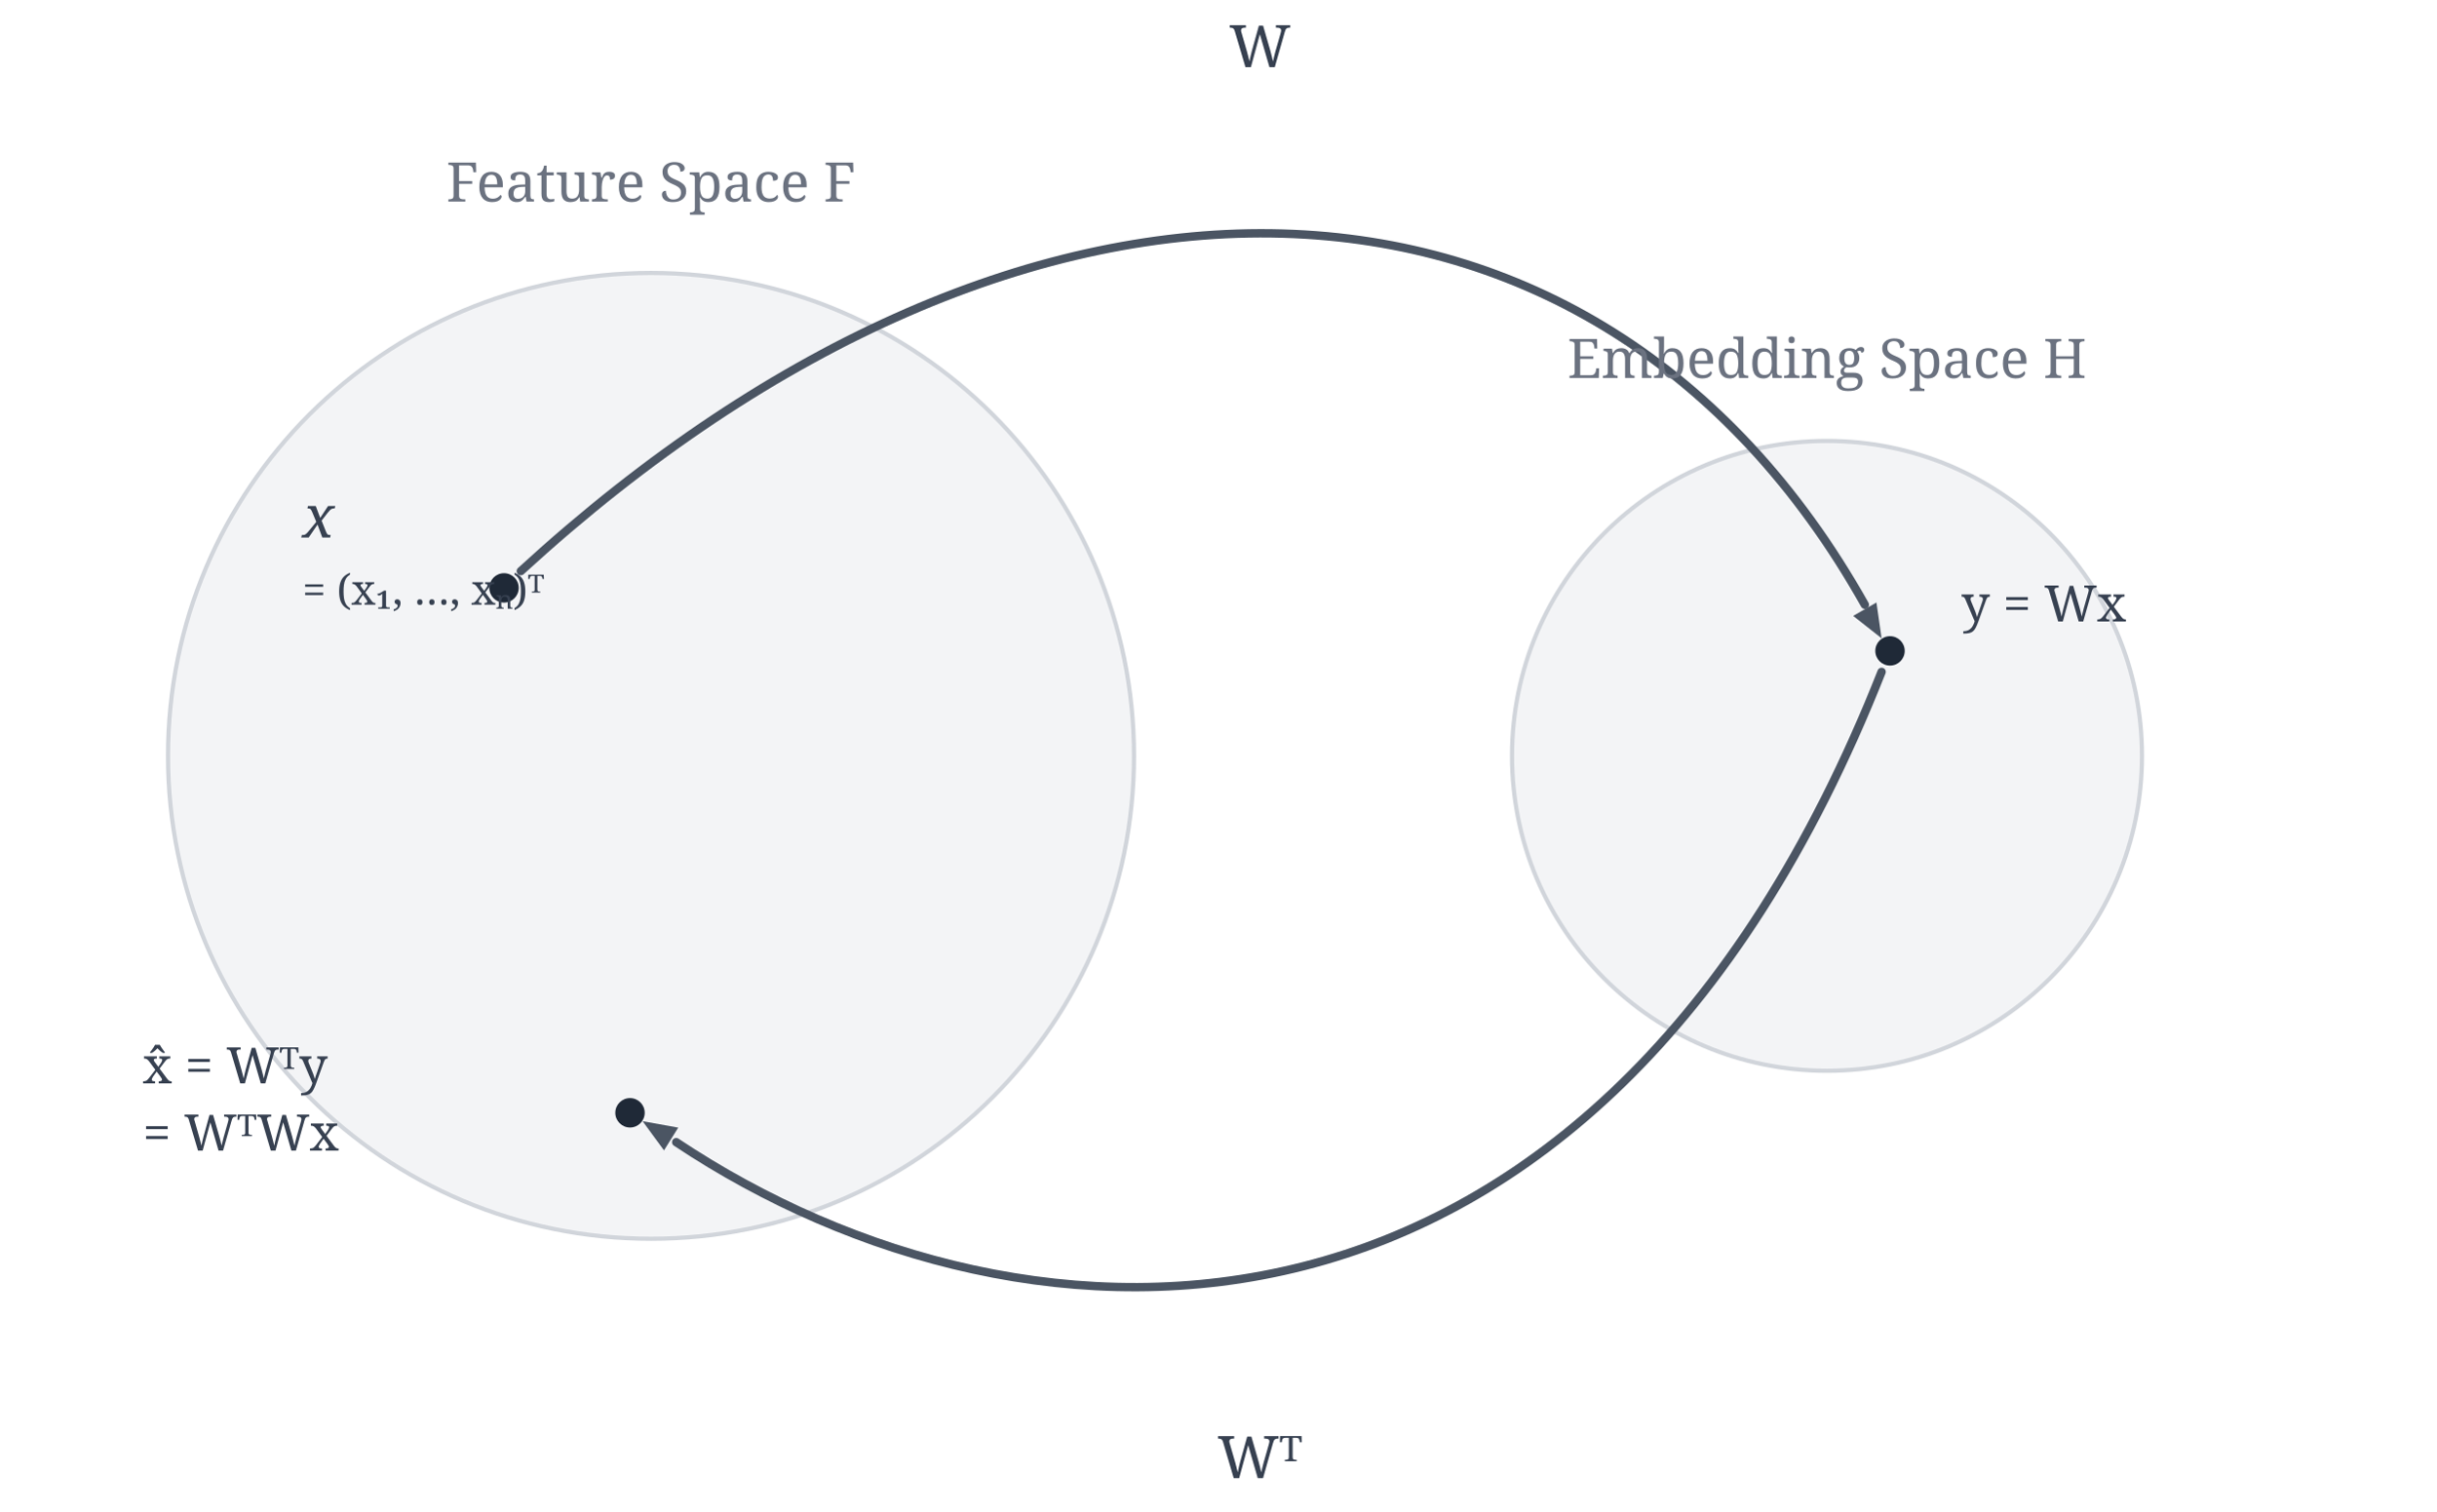
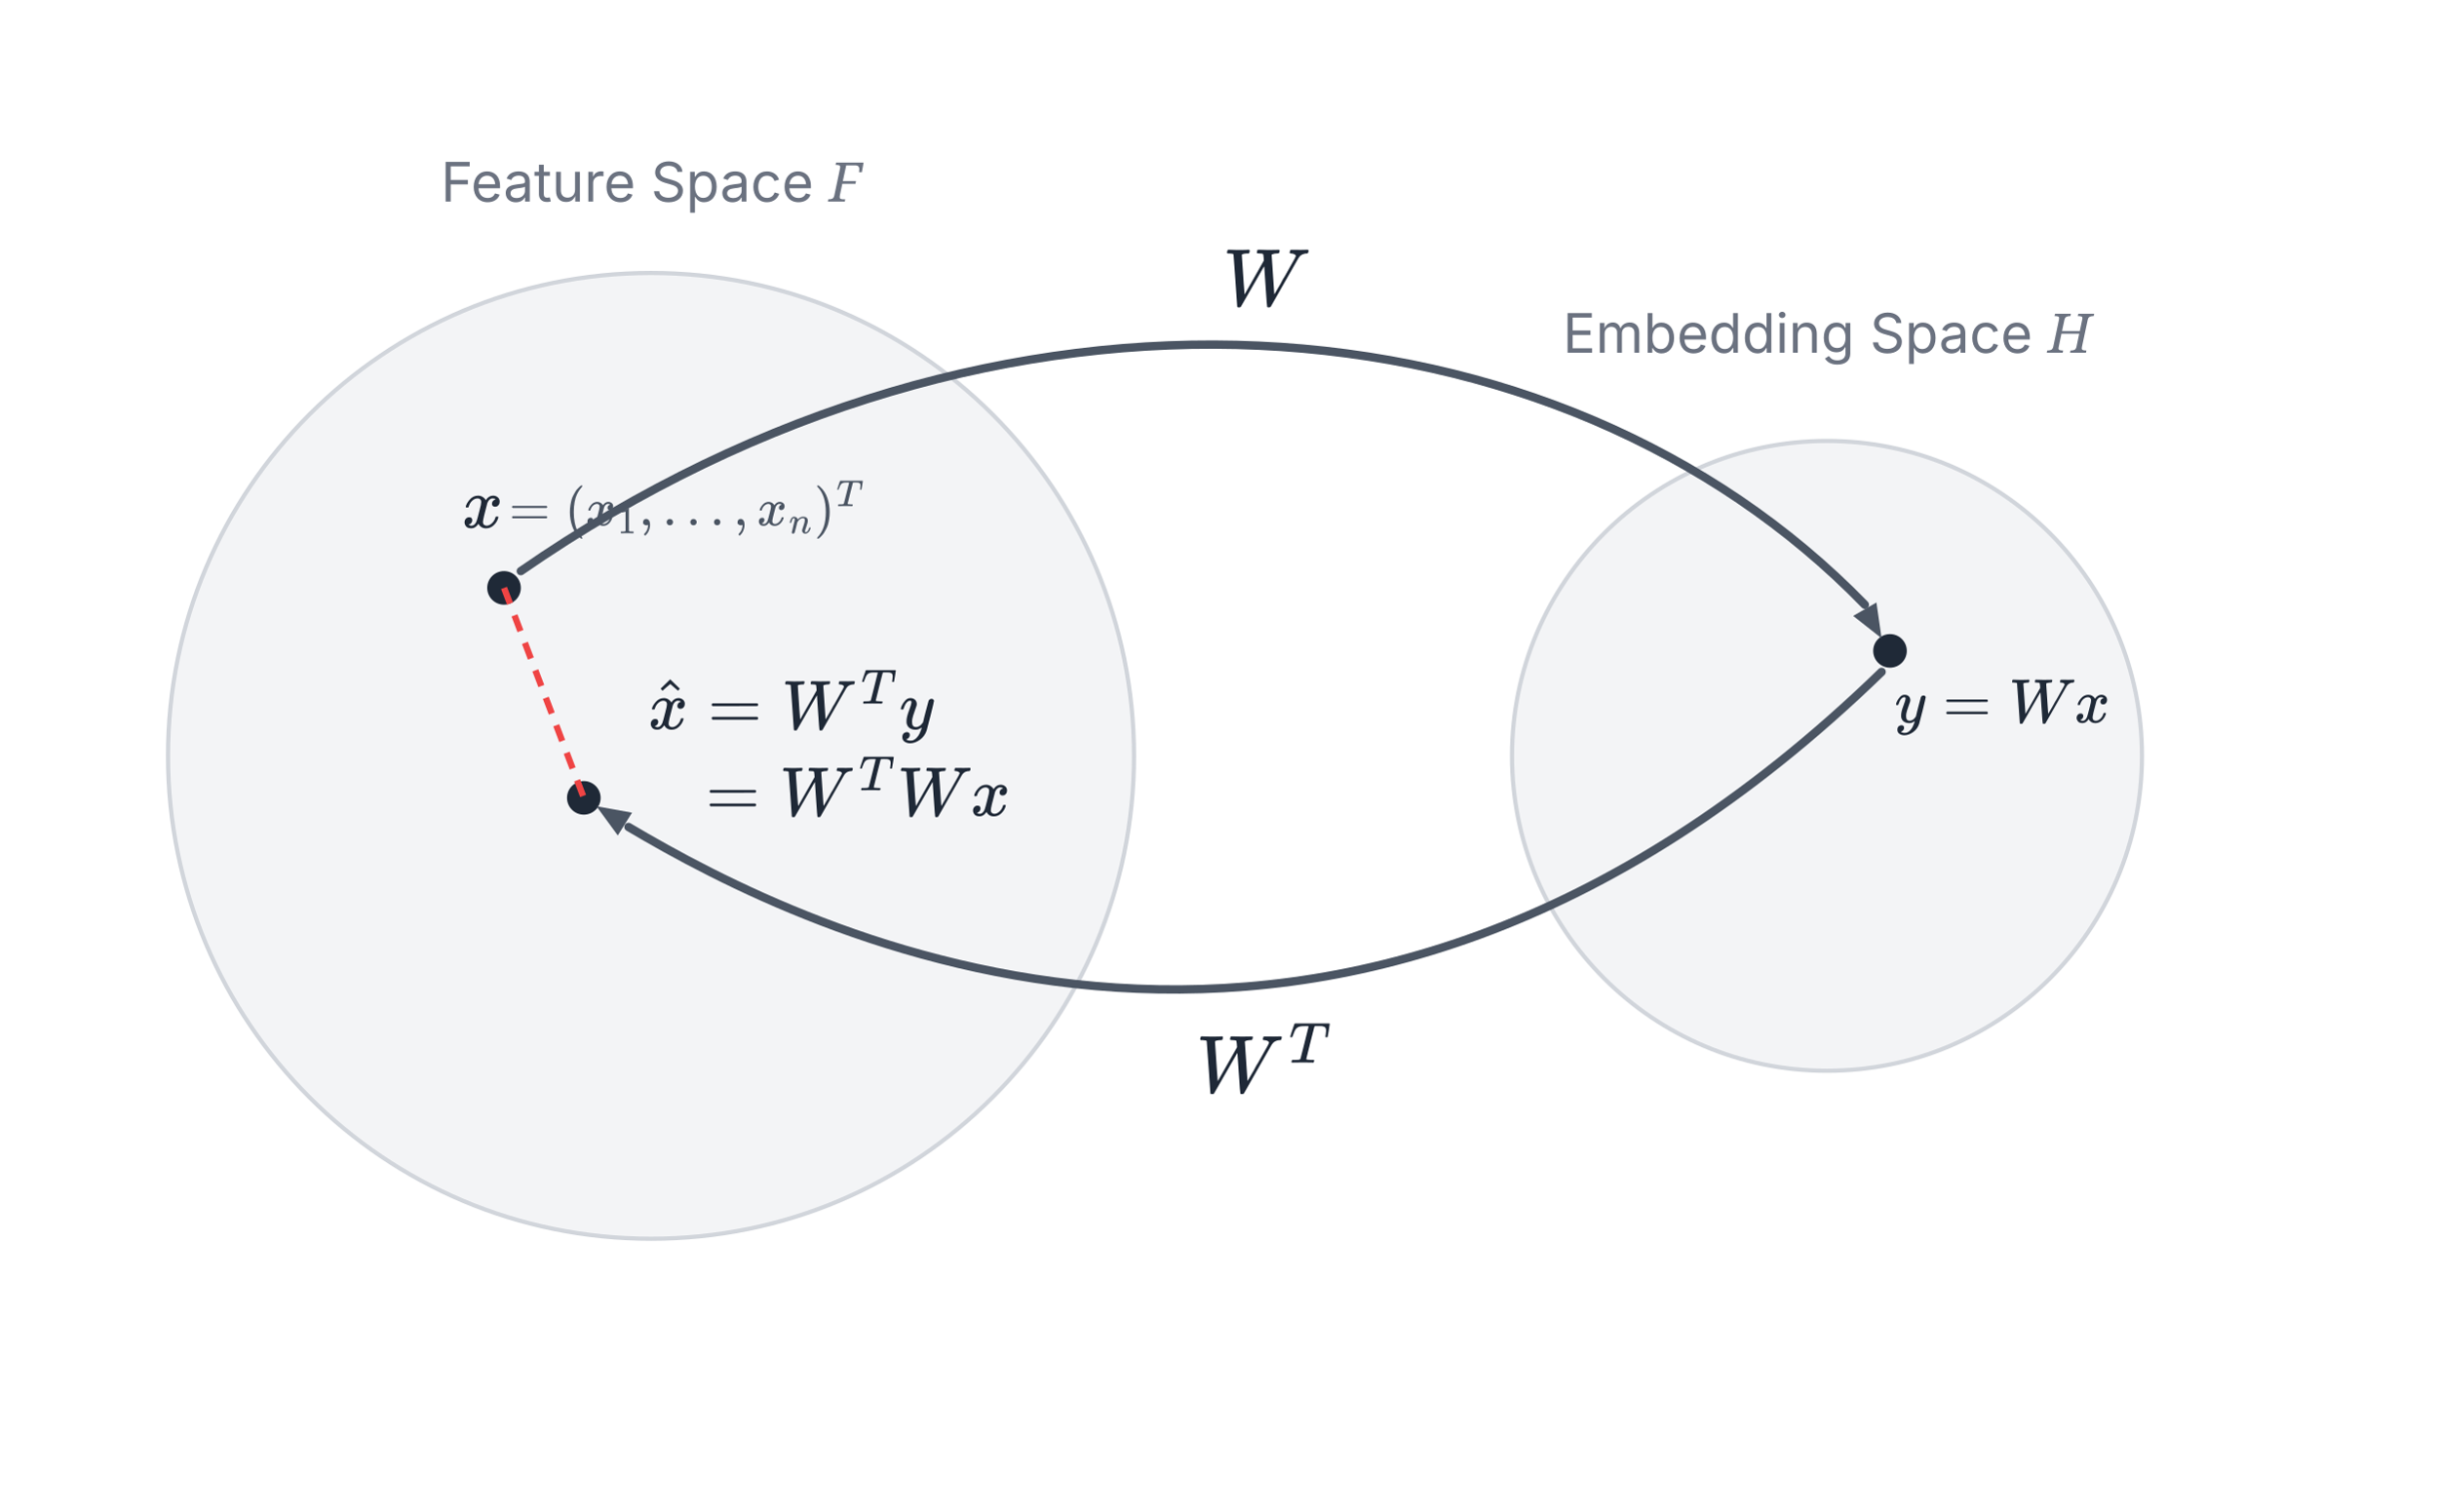
- <svg xmlns="http://www.w3.org/2000/svg" viewBox="0 0 580 360" width="580" height="360" style="background: white; font-family: system-ui, Georgia, serif;">
-   <circle id="circle-f" cx="155" cy="180" r="115" fill="#f3f4f6" stroke="#d1d5db" stroke-width="1" />
-   <circle id="circle-h" cx="435" cy="180" r="75" fill="#f3f4f6" stroke="#d1d5db" stroke-width="1" />
-   <circle id="dot-x" cx="120" cy="140" r="3.5" fill="#1f2937" />
-   <circle id="dot-y" cx="450" cy="155" r="3.5" fill="#1f2937" />
-   <circle id="dot-xhat" cx="150" cy="265" r="3.5" fill="#1f2937" />
-   <path id="arrow-w" d="M 124 136 C 245 25, 380 30, 444 144" fill="none" stroke="#4b5563" stroke-width="2" stroke-linecap="round" />
-   <polygon id="arrowhead-w" points="0,0 -8,-3.2 -8,3.2" fill="#4b5563" transform="translate(448,152) rotate(60)" />
-   <path id="arrow-wt" d="M 448 160 C 380 332, 245 328, 161 272" fill="none" stroke="#4b5563" stroke-width="2" stroke-linecap="round" />
-   <polygon id="arrowhead-wt" points="0,0 -8,-3.2 -8,3.2" fill="#4b5563" transform="translate(153,267) rotate(212)" />
-   <text class="guide" x="155" y="48" text-anchor="middle" font-size="13" fill="#6b7280">Feature Space F</text>
-   <text class="guide" x="435" y="90" text-anchor="middle" font-size="13" fill="#6b7280">Embedding Space H</text>
-   <text class="guide" x="72" y="128" font-size="14" fill="#374151" font-style="italic">x</text>
-   <text class="guide" x="72" y="144" font-size="10" fill="#374151">= (x₁, …, xₙ)ᵀ</text>
-   <text class="guide" x="467" y="148" font-size="12" fill="#374151">y = Wx</text>
-   <text class="guide" x="300" y="16" text-anchor="middle" font-size="14" fill="#374151" font-weight="500">W</text>
-   <text class="guide" x="300" y="352" text-anchor="middle" font-size="14" fill="#374151" font-weight="500">Wᵀ</text>
-   <text class="guide" x="34" y="258" font-size="12" fill="#374151">x̂ = Wᵀy</text>
-   <text class="guide" x="34" y="274" font-size="12" fill="#374151">  = WᵀWx</text>
+ <svg xmlns="http://www.w3.org/2000/svg" viewBox="0 0 580 360" width="580" height="360" version="1.1" id="svg56">
+   <defs id="defs56" />
+   <g id="g-feature-space">
+     <circle id="circle-f" cx="155" cy="180" r="115" fill="#f3f4f6" stroke="#d1d5db" stroke-width="1" />
+     <text x="155" y="48" text-anchor="middle" font-size="13px" fill="#6b7280" font-family="system-ui, '-apple-system', sans-serif" id="text1">Feature Space <tspan font-style="italic" font-family="Georgia, serif" id="tspan1">F</tspan>
+     </text>
+     <circle id="dot-x" cx="120" cy="140" r="4" fill="#1f2937" />
+     <g transform="matrix(0.01719533,0,0,-0.01719533,109.995,125.6325)" color="#1f2937" fill="currentColor" stroke-width="0" id="g3">
+       <g data-mml-node="math" id="g2">
+         <g data-mml-node="mi" id="g1">
+           <path data-c="1D465" d="m 52,289 q 7,42 54,97 47,55 116,56 35,0 64,-18 29,-18 43,-45 42,63 101,63 37,0 64,-22 27,-22 28,-59 0,-29 -14,-47 -14,-18 -27,-22 -13,-4 -23,-4 -19,0 -31,11 -12,11 -12,29 0,46 50,63 -11,13 -40,13 -13,0 -19,-2 -38,-16 -56,-66 -60,-221 -60,-258 0,-28 16,-40 16,-12 35,-12 37,0 73,33 36,33 49,81 3,10 6,11 3,1 16,2 h 4 q 15,0 15,-8 0,-1 -2,-11 Q 486,77 440,33 394,-11 333,-11 263,-11 227,52 186,-10 133,-10 h -6 q -49,0 -70,26 -21,26 -22,55 0,32 19,52 19,20 45,20 43,0 43,-42 Q 142,81 130,66 118,51 107,46 96,41 94,41 l -3,-1 q 0,-1 6,-4 6,-3 16,-7 10,-4 19,-3 36,0 62,45 9,16 23,68 14,52 28,108 14,56 16,66 5,27 5,39 0,28 -15,40 -15,12 -34,12 -40,0 -75,-32 -35,-32 -49,-82 -2,-9 -5,-10 -3,-1 -16,-2 H 58 q -6,6 -6,11 z" id="path1" />
+         </g>
+       </g>
+     </g>
+   </g>
+   <g id="g-coord-exp" transform="translate(-3.855693,-2.029312)">
+     <g transform="matrix(0.01260991,0,0,-0.01260991,36.17909,150.386)" color="#4b5563" fill="currentColor" stroke-width="0" id="g20">
+       <g data-mml-node="math" id="g19">
+         <g data-mml-node="mo" id="g4" transform="translate(7047.248,1844.829)">
+           <path data-c="3D" d="m 56,347 q 0,13 14,20 h 637 q 15,-8 15,-20 0,-11 -14,-19 L 390,327 H 72 q -16,5 -16,20 z m 0,-194 q 0,15 16,20 h 636 q 14,-10 14,-20 0,-13 -15,-20 H 70 q -14,7 -14,20 z" id="path3" />
+         </g>
+         <g data-mml-node="mo" transform="translate(8103.048,1844.829)" id="g5">
+           <path data-c="28" d="m 94,250 q 0,69 10,131 10,62 23,107 13,45 37,88 24,43 38,67 14,24 42,52 28,28 33,34 5,6 25,21 h 13 4 q 14,0 14,-9 0,-3 -17,-21 -17,-18 -41,-53 -24,-35 -49,-86 -25,-51 -42,-138 -17,-87 -17,-193 0,-106 17,-192 17,-86 41,-139 24,-53 49,-86 25,-33 42,-53 17,-20 17,-21 0,-9 -15,-9 h -3 -13 l -28,24 Q 180,-141 137,-14 94,113 94,250 Z" id="path4" />
+         </g>
+         <g data-mml-node="msub" transform="translate(8492.048,1844.829)" id="g8">
+           <g data-mml-node="mi" id="g6">
+             <path data-c="1D465" d="m 52,289 q 7,42 54,97 47,55 116,56 35,0 64,-18 29,-18 43,-45 42,63 101,63 37,0 64,-22 27,-22 28,-59 0,-29 -14,-47 -14,-18 -27,-22 -13,-4 -23,-4 -19,0 -31,11 -12,11 -12,29 0,46 50,63 -11,13 -40,13 -13,0 -19,-2 -38,-16 -56,-66 -60,-221 -60,-258 0,-28 16,-40 16,-12 35,-12 37,0 73,33 36,33 49,81 3,10 6,11 3,1 16,2 h 4 q 15,0 15,-8 0,-1 -2,-11 Q 486,77 440,33 394,-11 333,-11 263,-11 227,52 186,-10 133,-10 h -6 q -49,0 -70,26 -21,26 -22,55 0,32 19,52 19,20 45,20 43,0 43,-42 Q 142,81 130,66 118,51 107,46 96,41 94,41 l -3,-1 q 0,-1 6,-4 6,-3 16,-7 10,-4 19,-3 36,0 62,45 9,16 23,68 14,52 28,108 14,56 16,66 5,27 5,39 0,28 -15,40 -15,12 -34,12 -40,0 -75,-32 -35,-32 -49,-82 -2,-9 -5,-10 -3,-1 -16,-2 H 58 q -6,6 -6,11 z" id="path5" />
+           </g>
+           <g data-mml-node="mn" transform="matrix(0.707,0,0,0.707,605,-150)" id="g7">
+             <path data-c="31" d="m 213,578 -13,-5 q -14,-5 -40,-10 -26,-5 -58,-7 H 83 v 46 h 19 q 47,2 87,15 40,13 56,24 16,11 28,22 2,3 12,3 9,0 17,-6 V 361 l 1,-300 q 7,-7 12,-9 5,-2 24,-4 19,-2 62,-2 h 26 V 0 H 416 Q 395,3 257,3 121,3 100,0 H 88 v 46 h 26 q 22,0 38,0 16,0 25,1 9,1 16,3 7,2 8,2 1,0 6,5 5,5 6,4 z" id="path6" />
+           </g>
+         </g>
+         <g data-mml-node="mo" transform="translate(9500.548,1844.829)" id="g9">
+           <path data-c="2C" d="m 78,35 q 0,0 0,25 0,25 16,43 16,18 43,18 28,0 50,-25 22,-25 23,-88 0,-35 -9,-68 -9,-33 -21,-57 -12,-24 -26,-41 -14,-17 -24,-27 -10,-10 -13,-9 -4,0 -13,9 -9,9 -9,13 0,4 11,16 11,12 25,30 14,18 26,50 12,32 16,73 V 9 L 172,8 Q 170,7 167,6 164,5 161,3 158,1 152,1 146,1 140,0 113,0 96,17 Z" id="path8" />
+         </g>
+         <g data-mml-node="mo" transform="translate(9945.248,1844.829)" id="g10">
+           <path data-c="2026" d="m 78,60 q 0,24 17,42 17,18 43,18 24,0 42,-16 Q 198,88 199,61 199,36 182,18 165,0 139,0 113,0 96,17 79,34 78,60 Z m 447,0 q 0,24 17,42 17,18 43,18 24,0 42,-16 Q 645,88 646,61 646,36 629,18 612,0 586,0 560,0 543,17 526,34 525,60 Z m 447,0 q 0,24 17,42 17,18 43,18 24,0 42,-16 18,-16 19,-43 0,-25 -17,-43 -17,-18 -43,-18 -26,0 -43,17 -17,17 -18,43 z" id="path9" />
+         </g>
+         <g data-mml-node="mo" transform="translate(11283.948,1844.829)" id="g11">
+           <path data-c="2C" d="m 78,35 q 0,0 0,25 0,25 16,43 16,18 43,18 28,0 50,-25 22,-25 23,-88 0,-35 -9,-68 -9,-33 -21,-57 -12,-24 -26,-41 -14,-17 -24,-27 -10,-10 -13,-9 -4,0 -13,9 -9,9 -9,13 0,4 11,16 11,12 25,30 14,18 26,50 12,32 16,73 V 9 L 172,8 Q 170,7 167,6 164,5 161,3 158,1 152,1 146,1 140,0 113,0 96,17 Z" id="path10" />
+         </g>
+         <g data-mml-node="msub" transform="translate(11728.548,1844.829)" id="g14">
+           <g data-mml-node="mi" id="g12">
+             <path data-c="1D465" d="m 52,289 q 7,42 54,97 47,55 116,56 35,0 64,-18 29,-18 43,-45 42,63 101,63 37,0 64,-22 27,-22 28,-59 0,-29 -14,-47 -14,-18 -27,-22 -13,-4 -23,-4 -19,0 -31,11 -12,11 -12,29 0,46 50,63 -11,13 -40,13 -13,0 -19,-2 -38,-16 -56,-66 -60,-221 -60,-258 0,-28 16,-40 16,-12 35,-12 37,0 73,33 36,33 49,81 3,10 6,11 3,1 16,2 h 4 q 15,0 15,-8 0,-1 -2,-11 Q 486,77 440,33 394,-11 333,-11 263,-11 227,52 186,-10 133,-10 h -6 q -49,0 -70,26 -21,26 -22,55 0,32 19,52 19,20 45,20 43,0 43,-42 Q 142,81 130,66 118,51 107,46 96,41 94,41 l -3,-1 q 0,-1 6,-4 6,-3 16,-7 10,-4 19,-3 36,0 62,45 9,16 23,68 14,52 28,108 14,56 16,66 5,27 5,39 0,28 -15,40 -15,12 -34,12 -40,0 -75,-32 -35,-32 -49,-82 -2,-9 -5,-10 -3,-1 -16,-2 H 58 q -6,6 -6,11 z" id="path11" />
+           </g>
+           <g data-mml-node="mi" transform="matrix(0.707,0,0,0.707,605,-150)" id="g13">
+             <path data-c="1D45B" d="m 21,287 q 1,6 3,16 2,10 12,38 10,28 20,47 10,19 33,37 23,18 46,17 36,0 60,-18 24,-18 30,-34 6,-16 6,-21 0,-2 1,-2 l 11,11 q 61,64 139,64 54,0 87,-27 33,-27 34,-79 1,-52 -38,-157 -39,-105 -38,-127 0,-26 17,-26 6,0 9,1 29,5 52,38 23,33 35,80 2,8 20,8 20,0 20,-8 0,-1 -4,-15 -8,-29 -22,-57 -14,-28 -46,-56 -32,-28 -69,-27 -47,0 -68,27 -21,27 -21,56 0,19 36,120 36,101 37,152 0,59 -44,59 h -5 Q 288,404 229,303 L 222,291 189,157 Q 156,26 151,16 138,-11 108,-11 95,-11 87,-5 79,1 76,7 q -3,6 -2,10 0,13 38,163 38,150 40,163 1,5 1,23 0,39 -24,39 -38,0 -63,-100 -6,-20 -6,-21 -2,-6 -19,-6 H 27 q -6,6 -6,9 z" id="path12" />
+           </g>
+         </g>
+         <g data-mml-node="msup" transform="translate(12807.848,1844.829)" id="g18">
+           <g data-mml-node="mo" id="g15">
+             <path data-c="29" d="m 60,749 4,1 q 5,0 10,0 h 12 l 28,-24 q 94,-85 137,-212 43,-127 43,-264 0,-68 -10,-131 -10,-63 -23,-107 -13,-44 -37,-88 -24,-44 -38,-67 -14,-23 -41,-51 -27,-28 -32,-33 -5,-5 -23,-19 -3,-3 -4,-4 H 74 q -8,0 -11,0 -3,0 -5,3 -2,3 -3,9 1,1 11,13 155,161 155,475 0,314 -155,475 -10,12 -11,13 0,8 5,11 z" id="path14" />
+           </g>
+           <g data-mml-node="TeXAtom" transform="matrix(0.707,0,0,0.707,422,363)" data-mjx-texclass="ORD" id="g17">
+             <g data-mml-node="mi" id="g16">
+               <path data-c="1D447" d="m 40,437 q -19,0 -19,8 0,5 16,56 16,51 34,101 l 17,49 q 5,18 13,26 h 468 90 q 32,0 38,-1 6,-1 7,-9 0,-6 -17,-114 -17,-108 -19,-109 0,-7 -19,-7 -9,0 -12,0 -3,0 -6,5 l -2,3 q 0,6 6,45 6,39 6,61 0,35 -13,53 -13,18 -55,25 -5,1 -58,2 -46,0 -58,-1 -12,-1 -18,-8 -1,-1 -71,-279 -70,-278 -70,-283 0,-12 88,-14 32,0 41,-1 9,-1 9,-9 0,-5 -3,-14 -4,-18 -9,-21 l -2,-1 q -3,0 -7,0 -5,0 -52,1 Q 316,2 228,2 99,2 64,0 H 49 q -6,6 -6,9 0,3 2,18 4,13 10,19 h 28 11 q 80,0 95,9 1,1 2,1 5,3 10,20 5,17 40,157 17,68 28,111 70,275 70,281 0,5 -29,5 h -31 q -67,0 -88,-6 Q 146,614 121,583 96,552 67,467 60,445 57,441 54,437 43,437 Z" id="path15" />
+             </g>
+           </g>
+         </g>
+       </g>
+     </g>
+   </g>
+   <g id="g-both-spaces">
+     <circle id="circle-h" cx="435" cy="180" r="75" fill="#f3f4f6" stroke="#d1d5db" stroke-width="1" />
+     <text x="435" y="84" text-anchor="middle" font-size="13px" fill="#6b7280" font-family="system-ui, '-apple-system', sans-serif" id="text20">Embedding Space <tspan font-style="italic" font-family="Georgia, serif" id="tspan20">H</tspan>
+     </text>
+   </g>
+   <g id="g-encoding">
+     <circle id="dot-y" cx="450" cy="155" r="4" fill="#1f2937" />
+     <g transform="matrix(0.01490262,0,0,-0.01490262,451.115,172.0392)" color="#1f2937" fill="currentColor" stroke-width="0" id="g26">
+       <g data-mml-node="math" id="g25">
+         <g data-mml-node="mi" id="g21">
+           <path data-c="1D466" d="m 21,287 q 0,14 15,48 15,34 48,71 33,37 74,36 41,0 66,-23 25,-23 26,-64 -2,-19 -3,-21 0,-3 -16,-46 -16,-43 -33,-97 -17,-54 -16,-86 0,-43 14,-60 14,-17 42,-18 23,0 43,11 20,11 31,23 11,12 27,33 0,1 5,20 5,19 14,59 9,40 19,74 38,150 42,157 13,27 43,27 13,0 21,-7 8,-7 11,-12 3,-5 2,-9 0,-13 -49,-210 -49,-197 -56,-216 -28,-83 -97,-132 -69,-49 -138,-50 -45,0 -79,22 -34,22 -34,66 0,22 7,37 7,15 19,22 12,7 20,10 8,3 17,3 44,0 44,-42 0,-20 -12,-35 -12,-15 -23,-20 -11,-5 -13,-5 l -3,-1 q 2,-5 19,-12 17,-7 34,-7 h 8 q 17,0 26,2 33,9 61,38 28,29 43,62 15,33 23,56 8,23 8,30 l -6,-4 q -6,-4 -19,-11 -13,-7 -26,-12 -20,-5 -39,-5 -46,0 -81,22 -35,22 -46,71 -1,7 -1,31 0,57 35,149 35,92 35,117 0,1 0,2 0,9 0,12 0,3 -4,7 -4,4 -11,4 h -4 Q 131,404 112,385 93,366 82,344 71,322 65,302 59,282 57,280 55,278 41,278 H 27 q -6,6 -6,9 z" id="path20" />
+         </g>
+         <g data-mml-node="mo" transform="translate(767.8)" id="g22">
+           <path data-c="3D" d="m 56,347 q 0,13 14,20 h 637 q 15,-8 15,-20 0,-11 -14,-19 L 390,327 H 72 q -16,5 -16,20 z m 0,-194 q 0,15 16,20 h 636 q 14,-10 14,-20 0,-13 -15,-20 H 70 q -14,7 -14,20 z" id="path21" />
+         </g>
+         <g data-mml-node="mi" transform="translate(1823.6)" id="g23">
+           <path data-c="1D44A" d="m 436,683 q 14,0 50,-1 36,-1 67,-2 51,0 85,1 34,1 39,1 18,0 18,-8 0,-4 -3,-15 -5,-18 -9,-20 -4,-2 -22,-2 -25,-1 -40,-5 -15,-4 -21,-8 -6,-4 -3,-9 0,-12 16,-238 16,-226 16,-239 l 2,3 q 2,3 6,10 4,7 12,19 8,12 17,30 9,18 24,41 15,23 30,54 15,31 39,67 104,184 118,210 14,26 15,32 0,15 -19,24 -19,9 -42,9 -14,0 -14,10 0,3 2,13 4,16 6,19 2,3 14,3 3,0 17,0 14,0 39,0 25,0 54,-1 66,0 85,2 14,0 14,-11 0,-6 -3,-17 -3,-11 -7,-15 -4,-4 -10,-3 -22,0 -40,-6 -18,-6 -30,-14 -12,-8 -19,-17 -7,-9 -12,-16 L 923,578 754,282 Q 586,-14 585,-15 q -6,-7 -24,-7 -15,0 -19,5 -3,3 -19,246 -16,243 -17,251 L 494,462 Q 472,425 366,239 222,-13 220,-15 q -2,-2 -5,-4 -5,-3 -18,-3 -19,0 -21,7 0,3 -22,319 -22,316 -23,318 -2,9 -10,11 -8,2 -39,4 H 58 q -7,7 -7,11 1,23 13,35 h 12 q 42,-3 100,-3 125,0 137,3 h 10 q 6,-6 6,-9 0,-3 -2,-18 -5,-15 -9,-19 h -21 q -61,-3 -65,-17 30,-460 34,-484 l 235,414 -2,37 q -3,42 -10,45 -6,4 -42,5 -19,0 -25,2 -6,2 -6,9 0,2 2,12 1,4 2,9 1,5 1,7 0,2 3,4 3,2 4,2 1,0 8,1 z" id="path22" />
+         </g>
+         <g data-mml-node="mi" transform="translate(2871.6)" id="g24">
+           <path data-c="1D465" d="m 52,289 q 7,42 54,97 47,55 116,56 35,0 64,-18 29,-18 43,-45 42,63 101,63 37,0 64,-22 27,-22 28,-59 0,-29 -14,-47 -14,-18 -27,-22 -13,-4 -23,-4 -19,0 -31,11 -12,11 -12,29 0,46 50,63 -11,13 -40,13 -13,0 -19,-2 -38,-16 -56,-66 -60,-221 -60,-258 0,-28 16,-40 16,-12 35,-12 37,0 73,33 36,33 49,81 3,10 6,11 3,1 16,2 h 4 q 15,0 15,-8 0,-1 -2,-11 Q 486,77 440,33 394,-11 333,-11 263,-11 227,52 186,-10 133,-10 h -6 q -49,0 -70,26 -21,26 -22,55 0,32 19,52 19,20 45,20 43,0 43,-42 Q 142,81 130,66 118,51 107,46 96,41 94,41 l -3,-1 q 0,-1 6,-4 6,-3 16,-7 10,-4 19,-3 36,0 62,45 9,16 23,68 14,52 28,108 14,56 16,66 5,27 5,39 0,28 -15,40 -15,12 -34,12 -40,0 -75,-32 -35,-32 -49,-82 -2,-9 -5,-10 -3,-1 -16,-2 H 58 q -6,6 -6,11 z" id="path23" />
+         </g>
+       </g>
+     </g>
+     <path id="arrow-w" d="M124,136 C238.211,56.772 371.582,69.394 444,144" fill="none" stroke="#4b5563" stroke-width="2" stroke-linecap="round" />
+     <polygon id="arrowhead-w" points="0,0 -8,-3.2 -8,3.2" fill="#4b5563" transform="translate(448,152) rotate(60)" />
+     <g transform="matrix(0.01948804,0,0,-0.01948804,291.1449,75.00485)" color="#1f2937" fill="currentColor" stroke-width="0" id="g29">
+       <g data-mml-node="math" id="g28" transform="translate(0,114.5443)">
+         <g data-mml-node="mi" id="g27">
+           <path data-c="1D44A" d="m 436,683 q 14,0 50,-1 36,-1 67,-2 51,0 85,1 34,1 39,1 18,0 18,-8 0,-4 -3,-15 -5,-18 -9,-20 -4,-2 -22,-2 -25,-1 -40,-5 -15,-4 -21,-8 -6,-4 -3,-9 0,-12 16,-238 16,-226 16,-239 l 2,3 q 2,3 6,10 4,7 12,19 8,12 17,30 9,18 24,41 15,23 30,54 15,31 39,67 104,184 118,210 14,26 15,32 0,15 -19,24 -19,9 -42,9 -14,0 -14,10 0,3 2,13 4,16 6,19 2,3 14,3 3,0 17,0 14,0 39,0 25,0 54,-1 66,0 85,2 14,0 14,-11 0,-6 -3,-17 -3,-11 -7,-15 -4,-4 -10,-3 -22,0 -40,-6 -18,-6 -30,-14 -12,-8 -19,-17 -7,-9 -12,-16 L 923,578 754,282 Q 586,-14 585,-15 q -6,-7 -24,-7 -15,0 -19,5 -3,3 -19,246 -16,243 -17,251 L 494,462 Q 472,425 366,239 222,-13 220,-15 q -2,-2 -5,-4 -5,-3 -18,-3 -19,0 -21,7 0,3 -22,319 -22,316 -23,318 -2,9 -10,11 -8,2 -39,4 H 58 q -7,7 -7,11 1,23 13,35 h 12 q 42,-3 100,-3 125,0 137,3 h 10 q 6,-6 6,-9 0,-3 -2,-18 -5,-15 -9,-19 h -21 q -61,-3 -65,-17 30,-460 34,-484 l 235,414 -2,37 q -3,42 -10,45 -6,4 -42,5 -19,0 -25,2 -6,2 -6,9 0,2 2,12 1,4 2,9 1,5 1,7 0,2 3,4 3,2 4,2 1,0 8,1 z" id="path26" />
+         </g>
+       </g>
+     </g>
+   </g>
+   <g id="g-decoding">
+     <circle id="dot-xhat" cx="139" cy="190" r="4" fill="#1f2937" />
+     <path id="arrow-wt" d="M448,160 C317.795,286.319 191.695,221.883 149.641,196.934" fill="none" stroke="#4b5563" stroke-width="2" stroke-linecap="round" />
+     <polygon id="arrowhead-wt" points="0,0 -8,-3.2 -8,3.2" fill="#4b5563" transform="translate(142,192) rotate(212)" />
+     <g transform="matrix(0.01948804,0,0,-0.01948804,284.7597,260.1189)" color="#1f2937" fill="currentColor" stroke-width="0" id="g35">
+       <g data-mml-node="math" id="g34">
+         <g data-mml-node="msup" id="g33">
+           <g data-mml-node="mi" id="g30">
+             <path data-c="1D44A" d="m 436,683 q 14,0 50,-1 36,-1 67,-2 51,0 85,1 34,1 39,1 18,0 18,-8 0,-4 -3,-15 -5,-18 -9,-20 -4,-2 -22,-2 -25,-1 -40,-5 -15,-4 -21,-8 -6,-4 -3,-9 0,-12 16,-238 16,-226 16,-239 l 2,3 q 2,3 6,10 4,7 12,19 8,12 17,30 9,18 24,41 15,23 30,54 15,31 39,67 104,184 118,210 14,26 15,32 0,15 -19,24 -19,9 -42,9 -14,0 -14,10 0,3 2,13 4,16 6,19 2,3 14,3 3,0 17,0 14,0 39,0 25,0 54,-1 66,0 85,2 14,0 14,-11 0,-6 -3,-17 -3,-11 -7,-15 -4,-4 -10,-3 -22,0 -40,-6 -18,-6 -30,-14 -12,-8 -19,-17 -7,-9 -12,-16 L 923,578 754,282 Q 586,-14 585,-15 q -6,-7 -24,-7 -15,0 -19,5 -3,3 -19,246 -16,243 -17,251 L 494,462 Q 472,425 366,239 222,-13 220,-15 q -2,-2 -5,-4 -5,-3 -18,-3 -19,0 -21,7 0,3 -22,319 -22,316 -23,318 -2,9 -10,11 -8,2 -39,4 H 58 q -7,7 -7,11 1,23 13,35 h 12 q 42,-3 100,-3 125,0 137,3 h 10 q 6,-6 6,-9 0,-3 -2,-18 -5,-15 -9,-19 h -21 q -61,-3 -65,-17 30,-460 34,-484 l 235,414 -2,37 q -3,42 -10,45 -6,4 -42,5 -19,0 -25,2 -6,2 -6,9 0,2 2,12 1,4 2,9 1,5 1,7 0,2 3,4 3,2 4,2 1,0 8,1 z" id="path29" />
+           </g>
+           <g data-mml-node="TeXAtom" transform="matrix(0.707,0,0,0.707,1136.2,363)" data-mjx-texclass="ORD" id="g32">
+             <g data-mml-node="mi" id="g31">
+               <path data-c="1D447" d="m 40,437 q -19,0 -19,8 0,5 16,56 16,51 34,101 l 17,49 q 5,18 13,26 h 468 90 q 32,0 38,-1 6,-1 7,-9 0,-6 -17,-114 -17,-108 -19,-109 0,-7 -19,-7 -9,0 -12,0 -3,0 -6,5 l -2,3 q 0,6 6,45 6,39 6,61 0,35 -13,53 -13,18 -55,25 -5,1 -58,2 -46,0 -58,-1 -12,-1 -18,-8 -1,-1 -71,-279 -70,-278 -70,-283 0,-12 88,-14 32,0 41,-1 9,-1 9,-9 0,-5 -3,-14 -4,-18 -9,-21 l -2,-1 q -3,0 -7,0 -5,0 -52,1 Q 316,2 228,2 99,2 64,0 H 49 q -6,6 -6,9 0,3 2,18 4,13 10,19 h 28 11 q 80,0 95,9 1,1 2,1 5,3 10,20 5,17 40,157 17,68 28,111 70,275 70,281 0,5 -29,5 h -31 q -67,0 -88,-6 Q 146,614 121,583 96,552 67,467 60,445 57,441 54,437 43,437 Z" id="path30" />
+             </g>
+           </g>
+         </g>
+       </g>
+     </g>
+     <g transform="matrix(0.0166486,0,0,-0.0166486,154.357,173.5932)" color="#1f2937" fill="currentColor" stroke-width="0" id="g47">
+       <g data-mml-node="math" id="g46">
+         <g data-mml-node="TeXAtom" data-mjx-texclass="ORD" id="g39">
+           <g data-mml-node="mover" id="g38">
+             <g data-mml-node="mi" id="g36">
+               <path data-c="1D465" d="m 52,289 q 7,42 54,97 47,55 116,56 35,0 64,-18 29,-18 43,-45 42,63 101,63 37,0 64,-22 27,-22 28,-59 0,-29 -14,-47 -14,-18 -27,-22 -13,-4 -23,-4 -19,0 -31,11 -12,11 -12,29 0,46 50,63 -11,13 -40,13 -13,0 -19,-2 -38,-16 -56,-66 -60,-221 -60,-258 0,-28 16,-40 16,-12 35,-12 37,0 73,33 36,33 49,81 3,10 6,11 3,1 16,2 h 4 q 15,0 15,-8 0,-1 -2,-11 Q 486,77 440,33 394,-11 333,-11 263,-11 227,52 186,-10 133,-10 h -6 q -49,0 -70,26 -21,26 -22,55 0,32 19,52 19,20 45,20 43,0 43,-42 Q 142,81 130,66 118,51 107,46 96,41 94,41 l -3,-1 q 0,-1 6,-4 6,-3 16,-7 10,-4 19,-3 36,0 62,45 9,16 23,68 14,52 28,108 14,56 16,66 5,27 5,39 0,28 -15,40 -15,12 -34,12 -40,0 -75,-32 -35,-32 -49,-82 -2,-9 -5,-10 -3,-1 -16,-2 H 58 q -6,6 -6,11 z" id="path35" />
+             </g>
+             <g data-mml-node="mo" transform="translate(63.8,16)" id="g37">
+               <path data-c="5E" d="m 112,560 137,134 8,-8 Q 387,562 387,560 l -26,-29 q -2,1 -58,50 l -53,46 -55,-47 q -13,-11 -26,-23 -13,-12 -21,-19 l -8,-6 q -2,-2 -15,14 z" id="path36" />
+             </g>
+           </g>
+         </g>
+         <g data-mml-node="mo" transform="translate(849.8)" id="g40">
+           <path data-c="3D" d="m 56,347 q 0,13 14,20 h 637 q 15,-8 15,-20 0,-11 -14,-19 L 390,327 H 72 q -16,5 -16,20 z m 0,-194 q 0,15 16,20 h 636 q 14,-10 14,-20 0,-13 -15,-20 H 70 q -14,7 -14,20 z" id="path39" />
+         </g>
+         <g data-mml-node="msup" transform="translate(1905.6)" id="g44">
+           <g data-mml-node="mi" id="g41">
+             <path data-c="1D44A" d="m 436,683 q 14,0 50,-1 36,-1 67,-2 51,0 85,1 34,1 39,1 18,0 18,-8 0,-4 -3,-15 -5,-18 -9,-20 -4,-2 -22,-2 -25,-1 -40,-5 -15,-4 -21,-8 -6,-4 -3,-9 0,-12 16,-238 16,-226 16,-239 l 2,3 q 2,3 6,10 4,7 12,19 8,12 17,30 9,18 24,41 15,23 30,54 15,31 39,67 104,184 118,210 14,26 15,32 0,15 -19,24 -19,9 -42,9 -14,0 -14,10 0,3 2,13 4,16 6,19 2,3 14,3 3,0 17,0 14,0 39,0 25,0 54,-1 66,0 85,2 14,0 14,-11 0,-6 -3,-17 -3,-11 -7,-15 -4,-4 -10,-3 -22,0 -40,-6 -18,-6 -30,-14 -12,-8 -19,-17 -7,-9 -12,-16 L 923,578 754,282 Q 586,-14 585,-15 q -6,-7 -24,-7 -15,0 -19,5 -3,3 -19,246 -16,243 -17,251 L 494,462 Q 472,425 366,239 222,-13 220,-15 q -2,-2 -5,-4 -5,-3 -18,-3 -19,0 -21,7 0,3 -22,319 -22,316 -23,318 -2,9 -10,11 -8,2 -39,4 H 58 q -7,7 -7,11 1,23 13,35 h 12 q 42,-3 100,-3 125,0 137,3 h 10 q 6,-6 6,-9 0,-3 -2,-18 -5,-15 -9,-19 h -21 q -61,-3 -65,-17 30,-460 34,-484 l 235,414 -2,37 q -3,42 -10,45 -6,4 -42,5 -19,0 -25,2 -6,2 -6,9 0,2 2,12 1,4 2,9 1,5 1,7 0,2 3,4 3,2 4,2 1,0 8,1 z" id="path40" />
+           </g>
+           <g data-mml-node="TeXAtom" transform="matrix(0.707,0,0,0.707,1136.2,363)" data-mjx-texclass="ORD" id="g43">
+             <g data-mml-node="mi" id="g42">
+               <path data-c="1D447" d="m 40,437 q -19,0 -19,8 0,5 16,56 16,51 34,101 l 17,49 q 5,18 13,26 h 468 90 q 32,0 38,-1 6,-1 7,-9 0,-6 -17,-114 -17,-108 -19,-109 0,-7 -19,-7 -9,0 -12,0 -3,0 -6,5 l -2,3 q 0,6 6,45 6,39 6,61 0,35 -13,53 -13,18 -55,25 -5,1 -58,2 -46,0 -58,-1 -12,-1 -18,-8 -1,-1 -71,-279 -70,-278 -70,-283 0,-12 88,-14 32,0 41,-1 9,-1 9,-9 0,-5 -3,-14 -4,-18 -9,-21 l -2,-1 q -3,0 -7,0 -5,0 -52,1 Q 316,2 228,2 99,2 64,0 H 49 q -6,6 -6,9 0,3 2,18 4,13 10,19 h 28 11 q 80,0 95,9 1,1 2,1 5,3 10,20 5,17 40,157 17,68 28,111 70,275 70,281 0,5 -29,5 h -31 q -67,0 -88,-6 Q 146,614 121,583 96,552 67,467 60,445 57,441 54,437 43,437 Z" id="path41" />
+             </g>
+           </g>
+         </g>
+         <g data-mml-node="mi" transform="translate(3589.6)" id="g45">
+           <path data-c="1D466" d="m 21,287 q 0,14 15,48 15,34 48,71 33,37 74,36 41,0 66,-23 25,-23 26,-64 -2,-19 -3,-21 0,-3 -16,-46 -16,-43 -33,-97 -17,-54 -16,-86 0,-43 14,-60 14,-17 42,-18 23,0 43,11 20,11 31,23 11,12 27,33 0,1 5,20 5,19 14,59 9,40 19,74 38,150 42,157 13,27 43,27 13,0 21,-7 8,-7 11,-12 3,-5 2,-9 0,-13 -49,-210 -49,-197 -56,-216 -28,-83 -97,-132 -69,-49 -138,-50 -45,0 -79,22 -34,22 -34,66 0,22 7,37 7,15 19,22 12,7 20,10 8,3 17,3 44,0 44,-42 0,-20 -12,-35 -12,-15 -23,-20 -11,-5 -13,-5 l -3,-1 q 2,-5 19,-12 17,-7 34,-7 h 8 q 17,0 26,2 33,9 61,38 28,29 43,62 15,33 23,56 8,23 8,30 l -6,-4 q -6,-4 -19,-11 -13,-7 -26,-12 -20,-5 -39,-5 -46,0 -81,22 -35,22 -46,71 -1,7 -1,31 0,57 35,149 35,92 35,117 0,1 0,2 0,9 0,12 0,3 -4,7 -4,4 -11,4 h -4 Q 131,404 112,385 93,366 82,344 71,322 65,302 59,282 57,280 55,278 41,278 H 27 q -6,6 -6,9 z" id="path44" />
+         </g>
+       </g>
+     </g>
+   </g>
+   <g id="g-gram-matrix" transform="translate(6.290868,-5.073281)">
+     <g transform="matrix(0.0166486,0,0,-0.0166486,161.7297,199.3042)" color="#1f2937" fill="currentColor" stroke-width="0" id="g56">
+       <g data-mml-node="math" id="g55">
+         <g data-mml-node="mo" id="g48">
+           <path data-c="3D" d="m 56,347 q 0,13 14,20 h 637 q 15,-8 15,-20 0,-11 -14,-19 L 390,327 H 72 q -16,5 -16,20 z m 0,-194 q 0,15 16,20 h 636 q 14,-10 14,-20 0,-13 -15,-20 H 70 q -14,7 -14,20 z" id="path47" />
+         </g>
+         <g data-mml-node="msup" transform="translate(1055.8)" id="g52">
+           <g data-mml-node="mi" id="g49">
+             <path data-c="1D44A" d="m 436,683 q 14,0 50,-1 36,-1 67,-2 51,0 85,1 34,1 39,1 18,0 18,-8 0,-4 -3,-15 -5,-18 -9,-20 -4,-2 -22,-2 -25,-1 -40,-5 -15,-4 -21,-8 -6,-4 -3,-9 0,-12 16,-238 16,-226 16,-239 l 2,3 q 2,3 6,10 4,7 12,19 8,12 17,30 9,18 24,41 15,23 30,54 15,31 39,67 104,184 118,210 14,26 15,32 0,15 -19,24 -19,9 -42,9 -14,0 -14,10 0,3 2,13 4,16 6,19 2,3 14,3 3,0 17,0 14,0 39,0 25,0 54,-1 66,0 85,2 14,0 14,-11 0,-6 -3,-17 -3,-11 -7,-15 -4,-4 -10,-3 -22,0 -40,-6 -18,-6 -30,-14 -12,-8 -19,-17 -7,-9 -12,-16 L 923,578 754,282 Q 586,-14 585,-15 q -6,-7 -24,-7 -15,0 -19,5 -3,3 -19,246 -16,243 -17,251 L 494,462 Q 472,425 366,239 222,-13 220,-15 q -2,-2 -5,-4 -5,-3 -18,-3 -19,0 -21,7 0,3 -22,319 -22,316 -23,318 -2,9 -10,11 -8,2 -39,4 H 58 q -7,7 -7,11 1,23 13,35 h 12 q 42,-3 100,-3 125,0 137,3 h 10 q 6,-6 6,-9 0,-3 -2,-18 -5,-15 -9,-19 h -21 q -61,-3 -65,-17 30,-460 34,-484 l 235,414 -2,37 q -3,42 -10,45 -6,4 -42,5 -19,0 -25,2 -6,2 -6,9 0,2 2,12 1,4 2,9 1,5 1,7 0,2 3,4 3,2 4,2 1,0 8,1 z" id="path48" />
+           </g>
+           <g data-mml-node="TeXAtom" transform="matrix(0.707,0,0,0.707,1136.2,363)" data-mjx-texclass="ORD" id="g51">
+             <g data-mml-node="mi" id="g50">
+               <path data-c="1D447" d="m 40,437 q -19,0 -19,8 0,5 16,56 16,51 34,101 l 17,49 q 5,18 13,26 h 468 90 q 32,0 38,-1 6,-1 7,-9 0,-6 -17,-114 -17,-108 -19,-109 0,-7 -19,-7 -9,0 -12,0 -3,0 -6,5 l -2,3 q 0,6 6,45 6,39 6,61 0,35 -13,53 -13,18 -55,25 -5,1 -58,2 -46,0 -58,-1 -12,-1 -18,-8 -1,-1 -71,-279 -70,-278 -70,-283 0,-12 88,-14 32,0 41,-1 9,-1 9,-9 0,-5 -3,-14 -4,-18 -9,-21 l -2,-1 q -3,0 -7,0 -5,0 -52,1 Q 316,2 228,2 99,2 64,0 H 49 q -6,6 -6,9 0,3 2,18 4,13 10,19 h 28 11 q 80,0 95,9 1,1 2,1 5,3 10,20 5,17 40,157 17,68 28,111 70,275 70,281 0,5 -29,5 h -31 q -67,0 -88,-6 Q 146,614 121,583 96,552 67,467 60,445 57,441 54,437 43,437 Z" id="path49" />
+             </g>
+           </g>
+         </g>
+         <g data-mml-node="mi" transform="translate(2739.8)" id="g53">
+           <path data-c="1D44A" d="m 436,683 q 14,0 50,-1 36,-1 67,-2 51,0 85,1 34,1 39,1 18,0 18,-8 0,-4 -3,-15 -5,-18 -9,-20 -4,-2 -22,-2 -25,-1 -40,-5 -15,-4 -21,-8 -6,-4 -3,-9 0,-12 16,-238 16,-226 16,-239 l 2,3 q 2,3 6,10 4,7 12,19 8,12 17,30 9,18 24,41 15,23 30,54 15,31 39,67 104,184 118,210 14,26 15,32 0,15 -19,24 -19,9 -42,9 -14,0 -14,10 0,3 2,13 4,16 6,19 2,3 14,3 3,0 17,0 14,0 39,0 25,0 54,-1 66,0 85,2 14,0 14,-11 0,-6 -3,-17 -3,-11 -7,-15 -4,-4 -10,-3 -22,0 -40,-6 -18,-6 -30,-14 -12,-8 -19,-17 -7,-9 -12,-16 L 923,578 754,282 Q 586,-14 585,-15 q -6,-7 -24,-7 -15,0 -19,5 -3,3 -19,246 -16,243 -17,251 L 494,462 Q 472,425 366,239 222,-13 220,-15 q -2,-2 -5,-4 -5,-3 -18,-3 -19,0 -21,7 0,3 -22,319 -22,316 -23,318 -2,9 -10,11 -8,2 -39,4 H 58 q -7,7 -7,11 1,23 13,35 h 12 q 42,-3 100,-3 125,0 137,3 h 10 q 6,-6 6,-9 0,-3 -2,-18 -5,-15 -9,-19 h -21 q -61,-3 -65,-17 30,-460 34,-484 l 235,414 -2,37 q -3,42 -10,45 -6,4 -42,5 -19,0 -25,2 -6,2 -6,9 0,2 2,12 1,4 2,9 1,5 1,7 0,2 3,4 3,2 4,2 1,0 8,1 z" id="path52" />
+         </g>
+         <g data-mml-node="mi" transform="translate(3787.8)" id="g54">
+           <path data-c="1D465" d="m 52,289 q 7,42 54,97 47,55 116,56 35,0 64,-18 29,-18 43,-45 42,63 101,63 37,0 64,-22 27,-22 28,-59 0,-29 -14,-47 -14,-18 -27,-22 -13,-4 -23,-4 -19,0 -31,11 -12,11 -12,29 0,46 50,63 -11,13 -40,13 -13,0 -19,-2 -38,-16 -56,-66 -60,-221 -60,-258 0,-28 16,-40 16,-12 35,-12 37,0 73,33 36,33 49,81 3,10 6,11 3,1 16,2 h 4 q 15,0 15,-8 0,-1 -2,-11 Q 486,77 440,33 394,-11 333,-11 263,-11 227,52 186,-10 133,-10 h -6 q -49,0 -70,26 -21,26 -22,55 0,32 19,52 19,20 45,20 43,0 43,-42 Q 142,81 130,66 118,51 107,46 96,41 94,41 l -3,-1 q 0,-1 6,-4 6,-3 16,-7 10,-4 19,-3 36,0 62,45 9,16 23,68 14,52 28,108 14,56 16,66 5,27 5,39 0,28 -15,40 -15,12 -34,12 -40,0 -75,-32 -35,-32 -49,-82 -2,-9 -5,-10 -3,-1 -16,-2 H 58 q -6,6 -6,11 z" id="path53" />
+         </g>
+       </g>
+     </g>
+   </g>
+   <g id="g-error-line">
+     <line id="error-line" x1="120" y1="140" x2="139" y2="190" stroke="#ef4444" stroke-width="1.5" stroke-dasharray="4,3" />
+   </g>
</svg>
